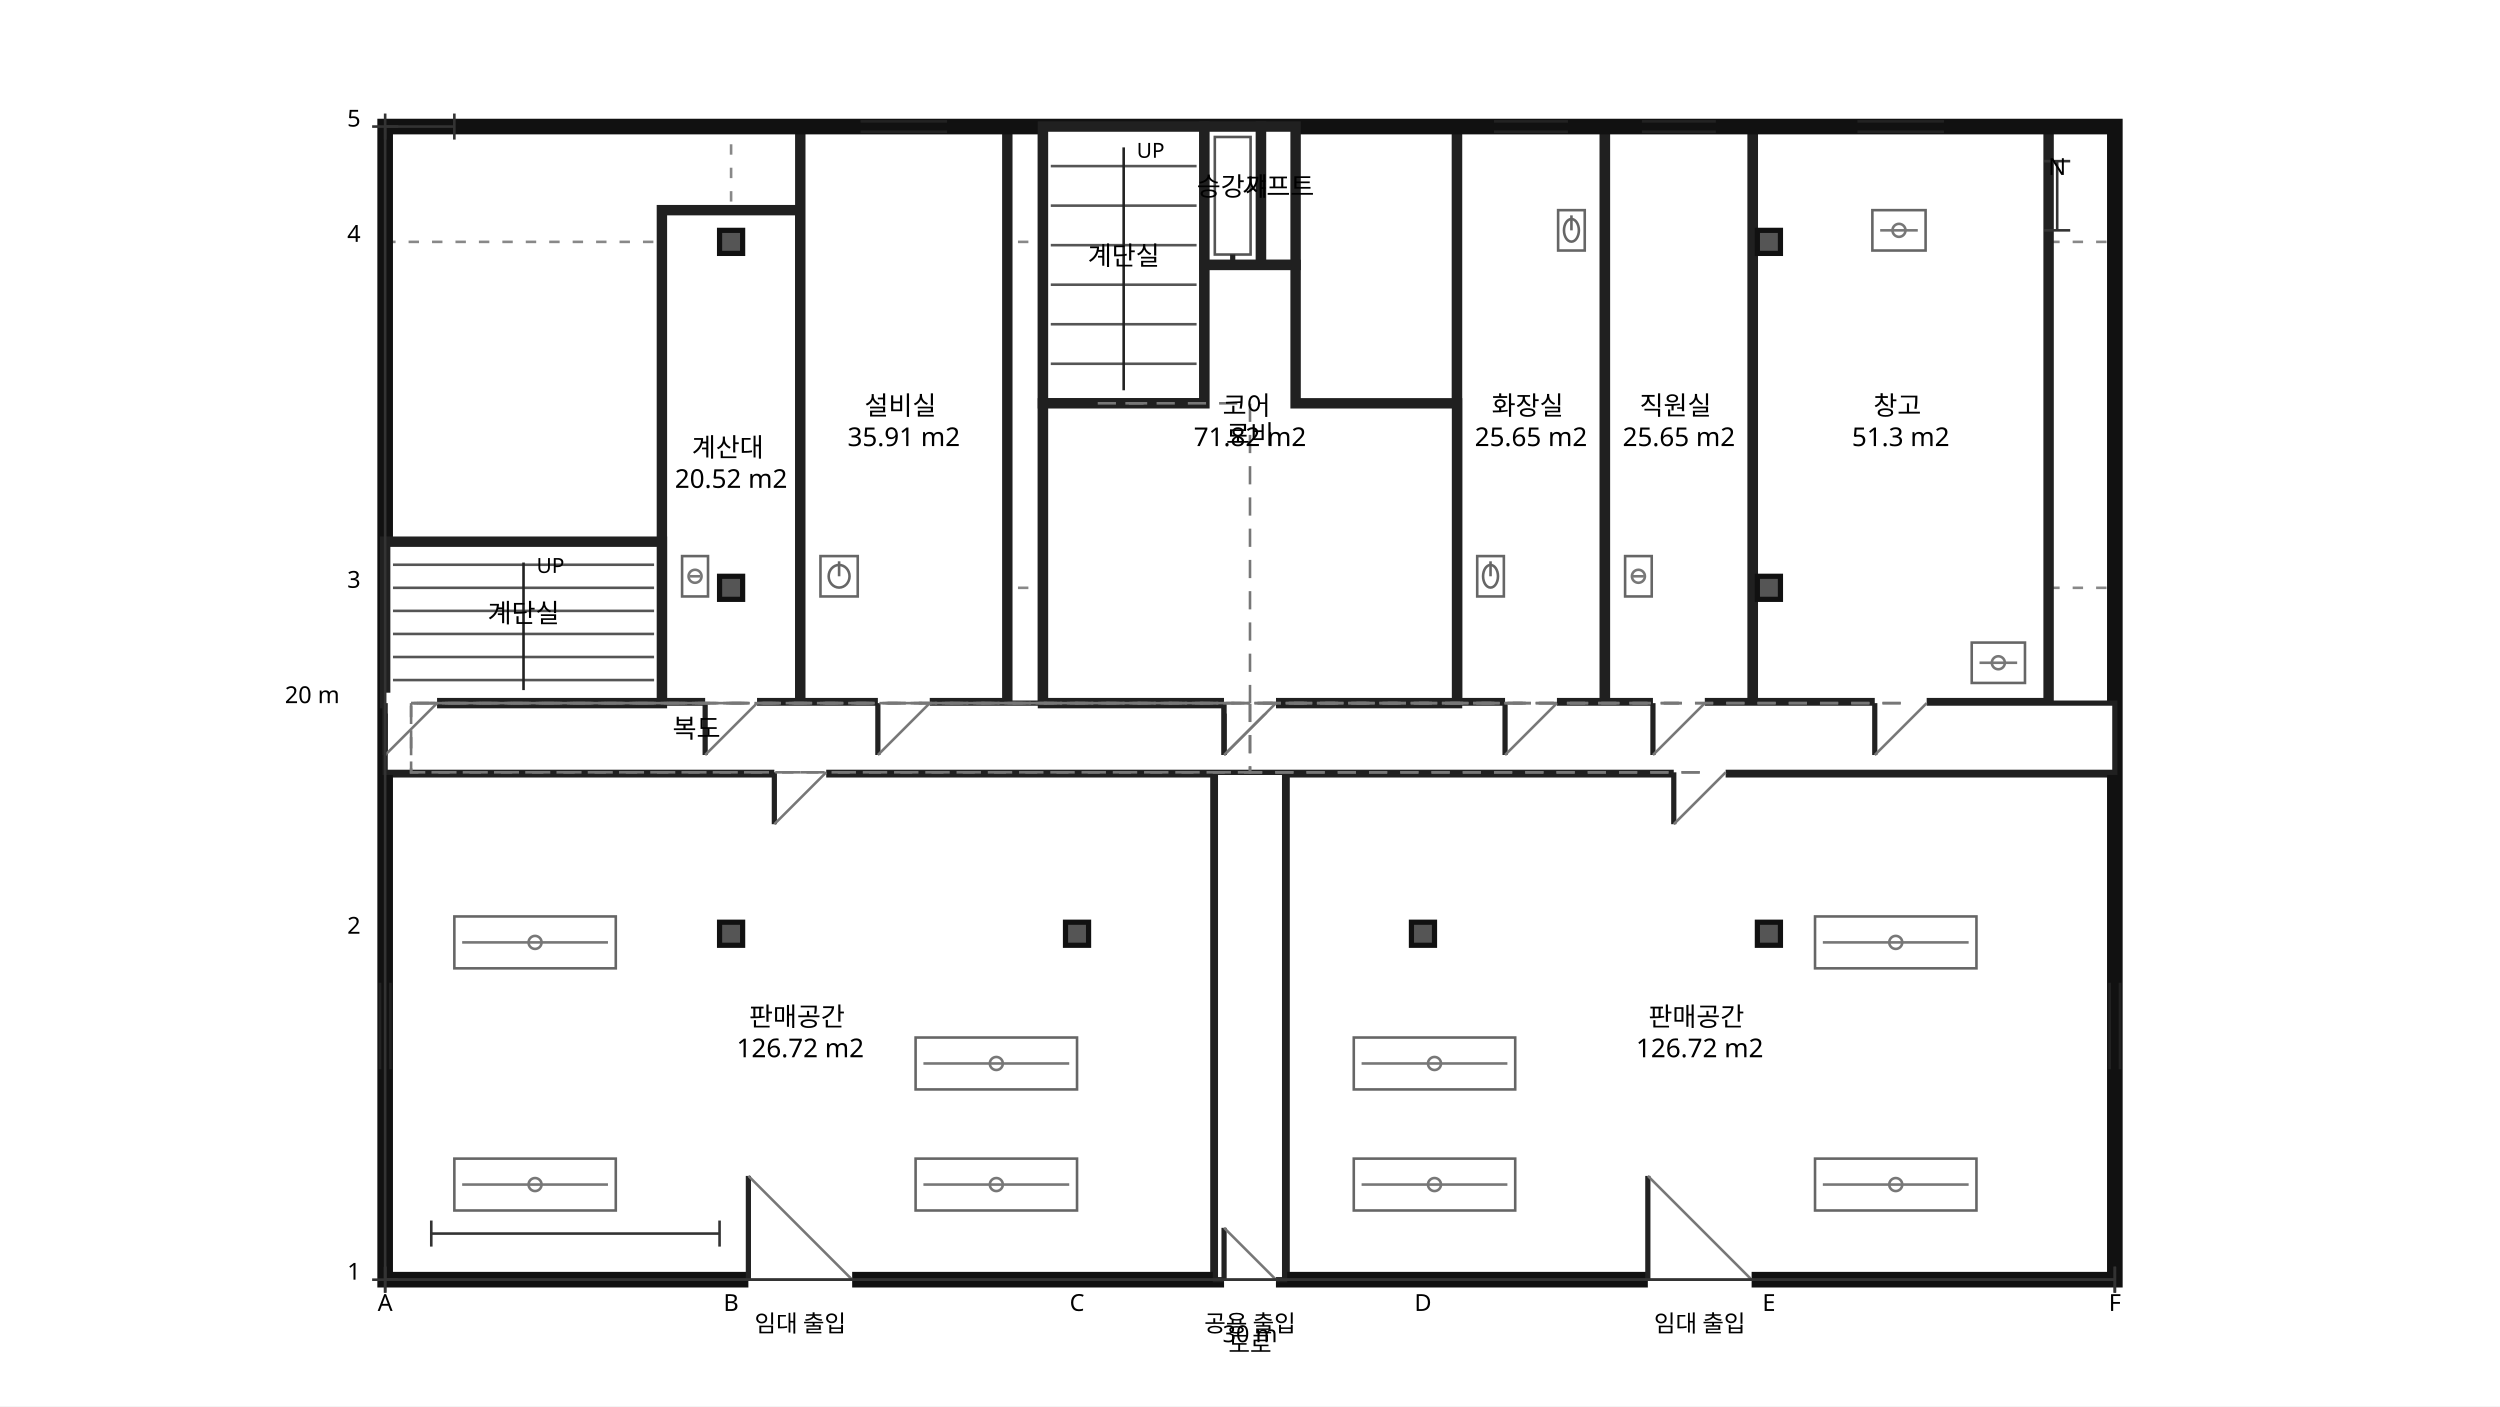
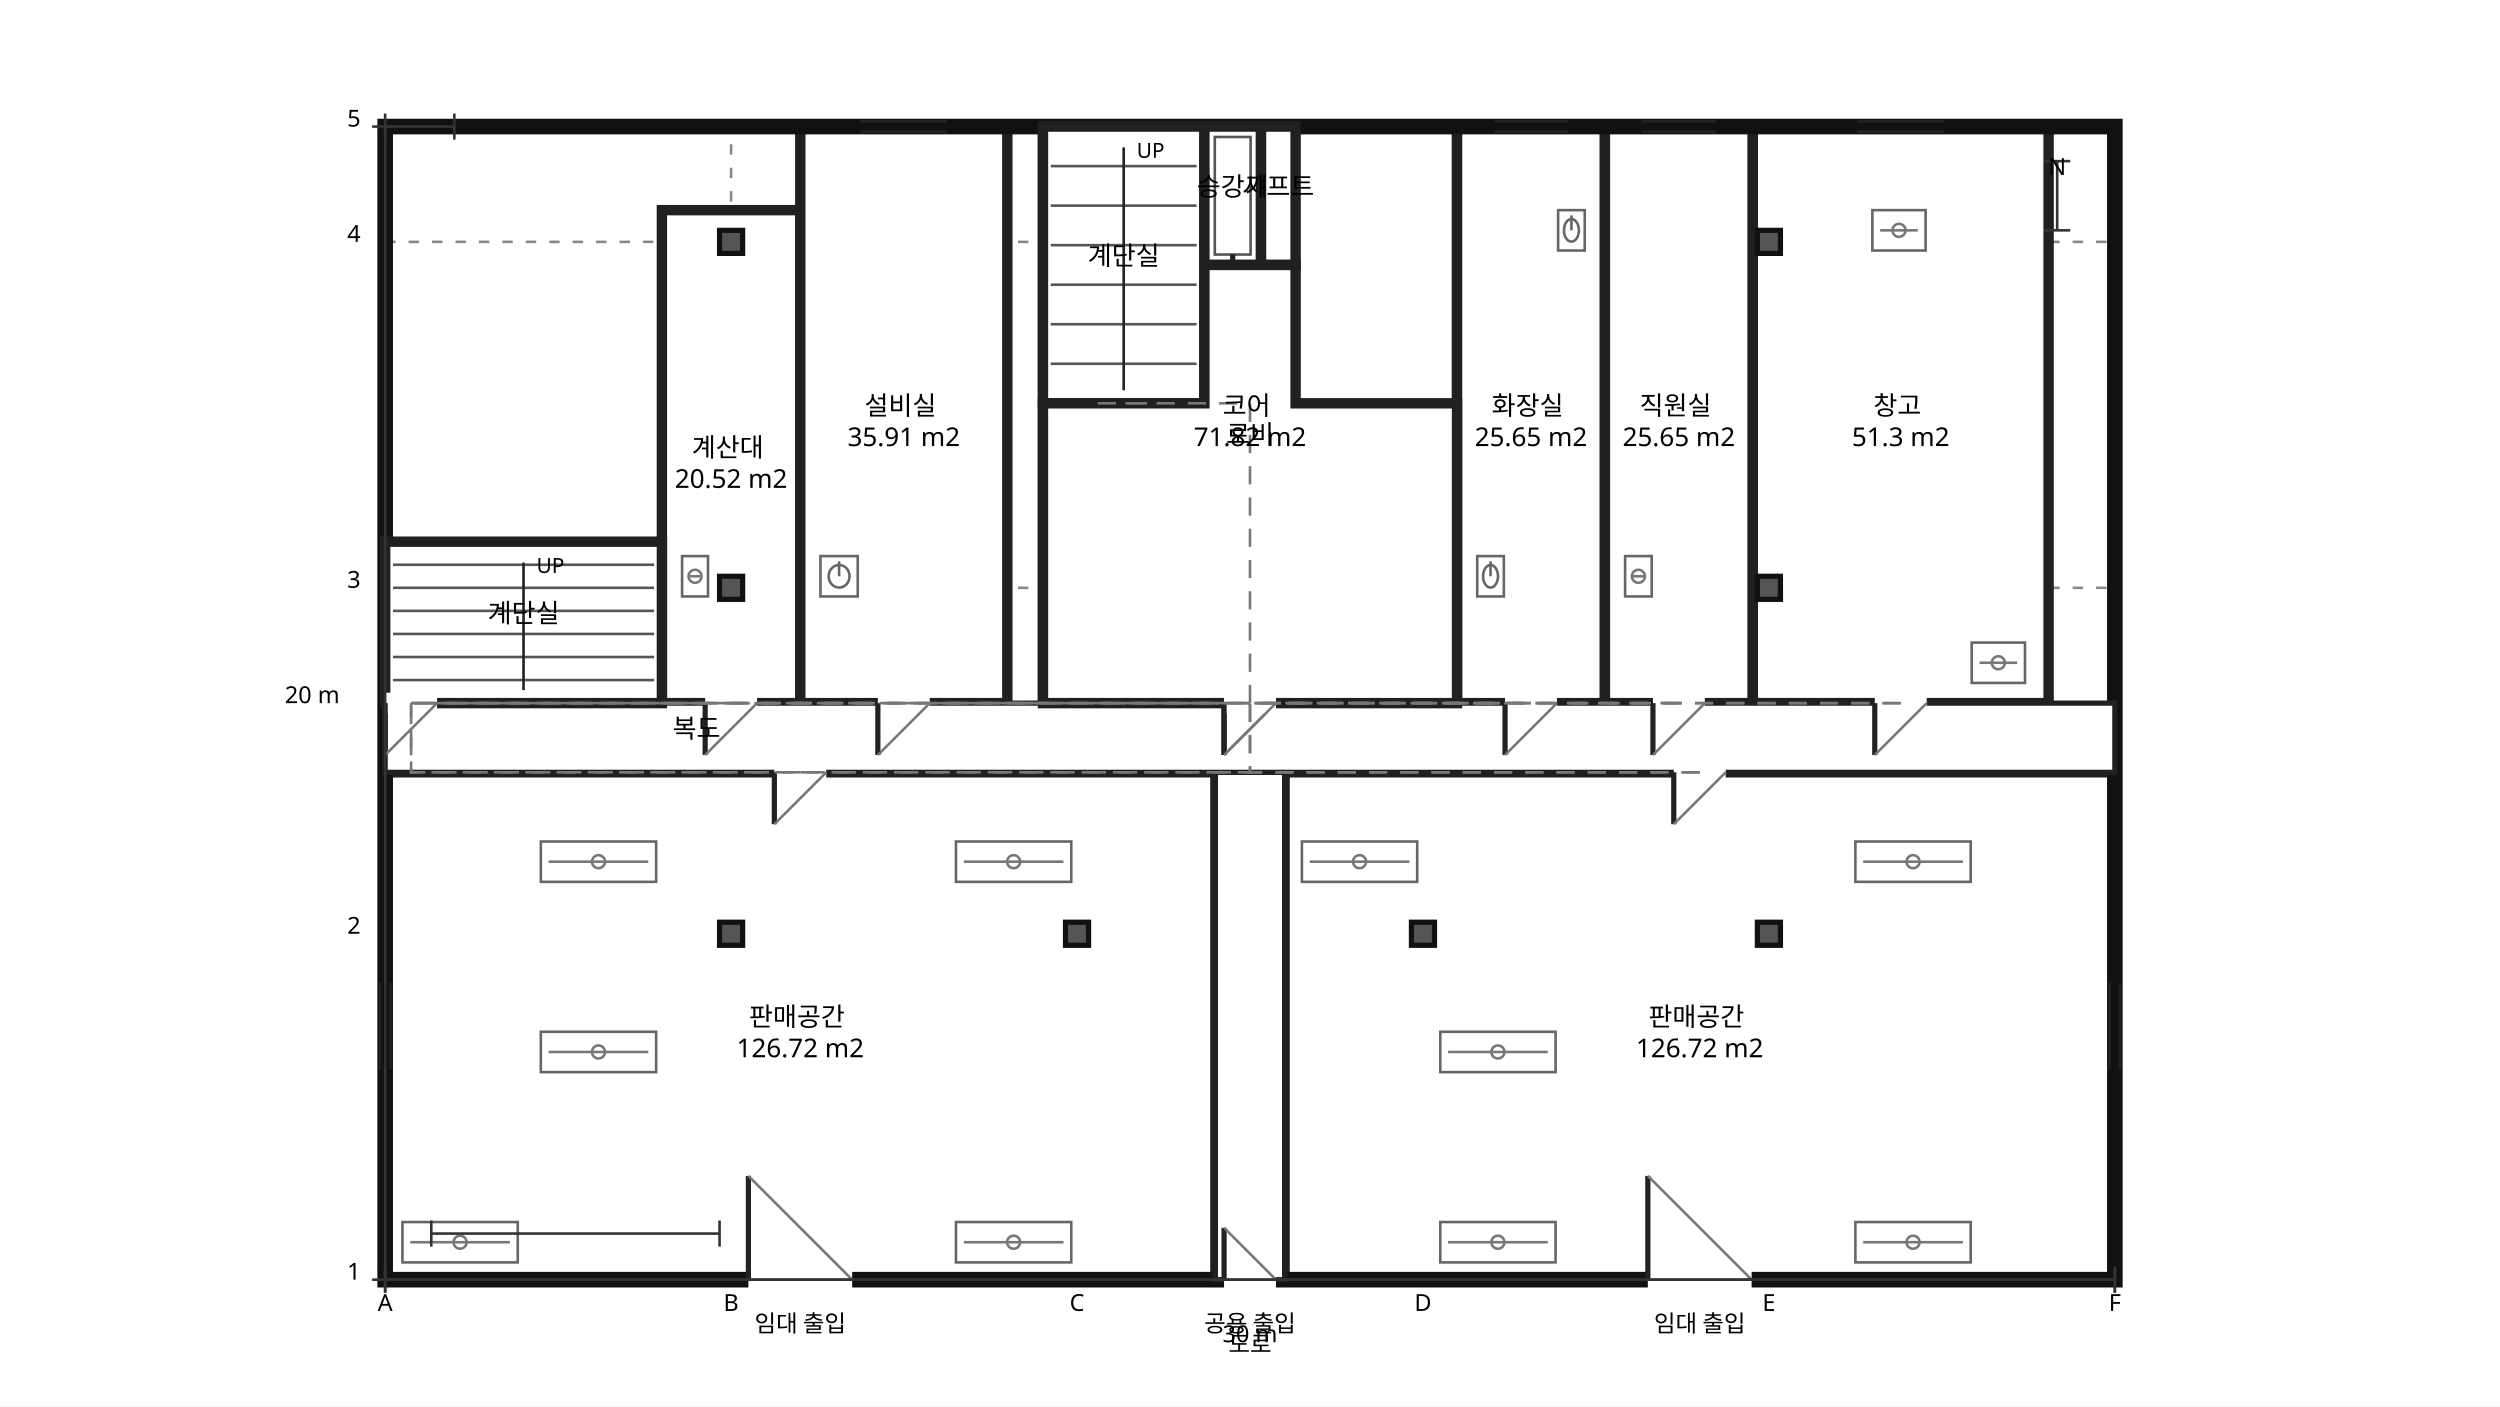
<svg xmlns="http://www.w3.org/2000/svg" width="100%" height="100%" viewBox="0 0 960 540">
  <rect width="100%" height="100%" fill="white" />
  <g data-layer="grid">
    <g data-id="grid-x-0" data-kind="grid" data-layer="grid">
      <polyline points="147.9,491.4 147.9,48.6" fill="none" stroke="#888888" stroke-width="1" stroke-dasharray="4 5" />
      <text x="147.9" y="503.4" font-family="Noto Sans KR, Malgun Gothic, sans-serif" font-size="9" text-anchor="middle">A</text>
    </g>
    <g data-id="grid-x-1" data-kind="grid" data-layer="grid">
      <polyline points="280.74,491.4 280.74,48.6" fill="none" stroke="#888888" stroke-width="1" stroke-dasharray="4 5" />
      <text x="280.74" y="503.4" font-family="Noto Sans KR, Malgun Gothic, sans-serif" font-size="9" text-anchor="middle">B</text>
    </g>
    <g data-id="grid-x-2" data-kind="grid" data-layer="grid">
      <polyline points="413.58,491.4 413.58,48.6" fill="none" stroke="#888888" stroke-width="1" stroke-dasharray="4 5" />
      <text x="413.58" y="503.4" font-family="Noto Sans KR, Malgun Gothic, sans-serif" font-size="9" text-anchor="middle">C</text>
    </g>
    <g data-id="grid-x-3" data-kind="grid" data-layer="grid">
      <polyline points="546.42,491.4 546.42,48.6" fill="none" stroke="#888888" stroke-width="1" stroke-dasharray="4 5" />
      <text x="546.42" y="503.4" font-family="Noto Sans KR, Malgun Gothic, sans-serif" font-size="9" text-anchor="middle">D</text>
    </g>
    <g data-id="grid-x-4" data-kind="grid" data-layer="grid">
      <polyline points="679.26,491.4 679.26,48.6" fill="none" stroke="#888888" stroke-width="1" stroke-dasharray="4 5" />
      <text x="679.26" y="503.4" font-family="Noto Sans KR, Malgun Gothic, sans-serif" font-size="9" text-anchor="middle">E</text>
    </g>
    <g data-id="grid-x-5" data-kind="grid" data-layer="grid">
      <polyline points="812.1,491.4 812.1,48.6" fill="none" stroke="#888888" stroke-width="1" stroke-dasharray="4 5" />
      <text x="812.1" y="503.4" font-family="Noto Sans KR, Malgun Gothic, sans-serif" font-size="9" text-anchor="middle">F</text>
    </g>
    <g data-id="grid-y-0" data-kind="grid" data-layer="grid">
      <polyline points="147.9,491.4 812.1,491.4" fill="none" stroke="#888888" stroke-width="1" stroke-dasharray="4 5" />
      <text x="135.9" y="491.4" font-family="Noto Sans KR, Malgun Gothic, sans-serif" font-size="9" text-anchor="middle">1</text>
    </g>
    <g data-id="grid-y-1" data-kind="grid" data-layer="grid">
      <polyline points="147.9,358.56 812.1,358.56" fill="none" stroke="#888888" stroke-width="1" stroke-dasharray="4 5" />
      <text x="135.9" y="358.56" font-family="Noto Sans KR, Malgun Gothic, sans-serif" font-size="9" text-anchor="middle">2</text>
    </g>
    <g data-id="grid-y-2" data-kind="grid" data-layer="grid">
      <polyline points="147.9,225.72 812.1,225.72" fill="none" stroke="#888888" stroke-width="1" stroke-dasharray="4 5" />
      <text x="135.9" y="225.72" font-family="Noto Sans KR, Malgun Gothic, sans-serif" font-size="9" text-anchor="middle">3</text>
    </g>
    <g data-id="grid-y-3" data-kind="grid" data-layer="grid">
      <polyline points="147.9,92.88 812.1,92.88" fill="none" stroke="#888888" stroke-width="1" stroke-dasharray="4 5" />
      <text x="135.9" y="92.88" font-family="Noto Sans KR, Malgun Gothic, sans-serif" font-size="9" text-anchor="middle">4</text>
    </g>
    <g data-id="grid-y-4" data-kind="grid" data-layer="grid">
      <polyline points="147.9,48.6 812.1,48.6" fill="none" stroke="#888888" stroke-width="1" stroke-dasharray="4 5" />
      <text x="135.9" y="48.6" font-family="Noto Sans KR, Malgun Gothic, sans-serif" font-size="9" text-anchor="middle">5</text>
    </g>
  </g>
  <g data-layer="rooms">
    <polygon data-id="sales_a" data-kind="room" data-layer="rooms" points="147.9,491.4 466.72,491.4 466.72,296.57 147.9,296.57" fill="white" stroke="#202020" stroke-width="4" />
    <polygon data-id="sales_b" data-kind="room" data-layer="rooms" points="493.28,491.4 812.1,491.4 812.1,296.57 493.28,296.57" fill="white" stroke="#202020" stroke-width="4" />
    <polygon data-id="core" data-kind="room" data-layer="rooms" points="400.5,270.0 559.5,270.0 559.5,48.6 400.5,48.6" fill="white" stroke="#202020" stroke-width="4" />
    <polygon data-id="checkout" data-kind="room" data-layer="rooms" points="254.17,270.0 307.31,270.0 307.31,80.7 254.17,80.7" fill="white" stroke="#202020" stroke-width="4" />
    <polygon data-id="restroom" data-kind="room" data-layer="rooms" points="559.5,270.0 616.29,270.0 616.29,48.6 559.5,48.6" fill="white" stroke="#202020" stroke-width="4" />
    <polygon data-id="staff" data-kind="room" data-layer="rooms" points="616.29,270.0 673.08,270.0 673.08,48.6 616.29,48.6" fill="white" stroke="#202020" stroke-width="4" />
    <polygon data-id="stock" data-kind="room" data-layer="rooms" points="673.08,270.0 786.66,270.0 786.66,48.6 673.08,48.6" fill="white" stroke="#202020" stroke-width="4" />
    <polygon data-id="utility" data-kind="room" data-layer="rooms" points="307.31,270.0 386.81,270.0 386.81,48.6 307.31,48.6" fill="white" stroke="#202020" stroke-width="4" />
  </g>
  <polygon data-id="floor-boundary" data-kind="boundary" data-layer="rooms" points="147.9,491.4 812.1,491.4 812.1,48.6 147.9,48.6" fill="none" stroke="#111111" stroke-width="6" />
  <g data-layer="circulation">
    <polygon data-id="corridor-spine" data-kind="circulation" data-layer="circulation" points="466.72,491.4 493.28,491.4 493.28,296.57 466.72,296.57" fill="white" stroke="#202020" stroke-width="2" />
    <polygon data-id="corridor-branch" data-kind="circulation" data-layer="circulation" points="147.9,296.57 812.1,296.57 812.1,270.0 147.9,270.0" fill="white" stroke="#202020" stroke-width="2" />
  </g>
  <g data-layer="core">
    <polygon data-id="core-stair-1" data-kind="stair" data-layer="core" points="400.5,154.87 462.49,154.87 462.49,48.6 400.5,48.6" fill="white" stroke="#202020" stroke-width="4" />
    <g data-symbol="stair-treads">
      <line x1="403.5" y1="63.781" x2="459.49" y2="63.781" stroke="#555555" stroke-width="1" />
      <line x1="403.5" y1="78.963" x2="459.49" y2="78.963" stroke="#555555" stroke-width="1" />
      <line x1="403.5" y1="94.144" x2="459.49" y2="94.144" stroke="#555555" stroke-width="1" />
      <line x1="403.5" y1="109.326" x2="459.49" y2="109.326" stroke="#555555" stroke-width="1" />
      <line x1="403.5" y1="124.507" x2="459.49" y2="124.507" stroke="#555555" stroke-width="1" />
      <line x1="403.5" y1="139.689" x2="459.49" y2="139.689" stroke="#555555" stroke-width="1" />
      <line x1="431.495" y1="149.87" x2="431.495" y2="56.6" stroke="#222222" stroke-width="1" />
      <text x="436.495" y="60.6" font-family="Noto Sans KR, Malgun Gothic, sans-serif" font-size="8">UP</text>
    </g>
    <polygon data-id="remote-stair-2" data-kind="stair" data-layer="core" points="147.9,270.0 254.17,270.0 254.17,208.01 147.9,208.01" fill="white" stroke="#202020" stroke-width="4" />
    <g data-symbol="stair-treads">
      <line x1="150.9" y1="216.866" x2="251.17" y2="216.866" stroke="#555555" stroke-width="1" />
      <line x1="150.9" y1="225.721" x2="251.17" y2="225.721" stroke="#555555" stroke-width="1" />
      <line x1="150.9" y1="234.577" x2="251.17" y2="234.577" stroke="#555555" stroke-width="1" />
      <line x1="150.9" y1="243.433" x2="251.17" y2="243.433" stroke="#555555" stroke-width="1" />
      <line x1="150.9" y1="252.289" x2="251.17" y2="252.289" stroke="#555555" stroke-width="1" />
      <line x1="150.9" y1="261.144" x2="251.17" y2="261.144" stroke="#555555" stroke-width="1" />
      <line x1="201.035" y1="265.0" x2="201.035" y2="216.01" stroke="#222222" stroke-width="1" />
      <text x="206.035" y="220.01" font-family="Noto Sans KR, Malgun Gothic, sans-serif" font-size="8">UP</text>
    </g>
    <polygon data-id="core-elevator" data-kind="elevator" data-layer="core" points="462.49,101.74 484.23,101.74 484.23,48.6 462.49,48.6" fill="white" stroke="#202020" stroke-width="4" />
    <g data-symbol="elevator-car">
      <rect x="466.49" y="52.6" width="13.74" height="45.14" fill="none" stroke="#555555" stroke-width="1" />
      <line x1="473.36" y1="97.74" x2="473.36" y2="101.74" stroke="#222222" stroke-width="2" />
    </g>
    <polygon data-id="core-shaft" data-kind="shaft" data-layer="core" points="484.23,101.74 497.51,101.74 497.51,48.6 484.23,48.6" fill="white" stroke="#202020" stroke-width="4" />
    <polygon data-id="core-lobby" data-kind="lobby" data-layer="core" points="400.5,270.0 559.5,270.0 559.5,154.87 497.51,154.87 497.51,101.74 462.49,101.74 462.49,154.87 400.5,154.87" fill="white" stroke="#202020" stroke-width="4" />
  </g>
  <g data-layer="structure">
    <polygon data-id="column-1" data-kind="column" data-layer="structure" points="276.31,362.99 285.17,362.99 285.17,354.13 276.31,354.13" fill="#555555" stroke="#111111" stroke-width="2" />
    <polygon data-id="column-2" data-kind="column" data-layer="structure" points="276.31,230.15 285.17,230.15 285.17,221.29 276.31,221.29" fill="#555555" stroke="#111111" stroke-width="2" />
    <polygon data-id="column-3" data-kind="column" data-layer="structure" points="276.31,97.31 285.17,97.31 285.17,88.45 276.31,88.45" fill="#555555" stroke="#111111" stroke-width="2" />
    <polygon data-id="column-4" data-kind="column" data-layer="structure" points="409.15,362.99 418.01,362.99 418.01,354.13 409.15,354.13" fill="#555555" stroke="#111111" stroke-width="2" />
    <polygon data-id="column-5" data-kind="column" data-layer="structure" points="541.99,362.99 550.85,362.99 550.85,354.13 541.99,354.13" fill="#555555" stroke="#111111" stroke-width="2" />
    <polygon data-id="column-6" data-kind="column" data-layer="structure" points="674.83,362.99 683.69,362.99 683.69,354.13 674.83,354.13" fill="#555555" stroke="#111111" stroke-width="2" />
    <polygon data-id="column-7" data-kind="column" data-layer="structure" points="674.83,230.15 683.69,230.15 683.69,221.29 674.83,221.29" fill="#555555" stroke="#111111" stroke-width="2" />
    <polygon data-id="column-8" data-kind="column" data-layer="structure" points="674.83,97.31 683.69,97.31 683.69,88.45 674.83,88.45" fill="#555555" stroke="#111111" stroke-width="2" />
  </g>
  <g data-layer="envelope">
    <g data-id="sales_a-commercial-entrance" data-kind="entrance" data-layer="envelope" data-symbol="entrance-door">
      <polyline points="287.38,491.4 327.23,491.4" fill="none" stroke="white" stroke-width="8" />
      <line x1="287.38" y1="491.4" x2="287.38" y2="451.55" stroke="#222222" stroke-width="2" />
      <path d="M 327.23 491.4 Q 305.312 469.482 287.38 451.55" fill="none" stroke="#777777" stroke-width="1" />
      <text x="307.305" y="511.4" font-family="Noto Sans KR, Malgun Gothic, sans-serif" font-size="9" text-anchor="middle">임대 출입</text>
    </g>
    <g data-id="sales_b-commercial-entrance" data-kind="entrance" data-layer="envelope" data-symbol="entrance-door">
      <polyline points="632.77,491.4 672.62,491.4" fill="none" stroke="white" stroke-width="8" />
      <line x1="632.77" y1="491.4" x2="632.77" y2="451.55" stroke="#222222" stroke-width="2" />
      <path d="M 672.62 491.4 Q 650.702 469.482 632.77 451.55" fill="none" stroke="#777777" stroke-width="1" />
      <text x="652.695" y="511.4" font-family="Noto Sans KR, Malgun Gothic, sans-serif" font-size="9" text-anchor="middle">임대 출입</text>
    </g>
    <g data-id="core-public-entrance" data-kind="entrance" data-layer="envelope" data-symbol="entrance-door">
      <polyline points="470.04,491.4 489.96,491.4" fill="none" stroke="white" stroke-width="8" />
      <line x1="470.04" y1="491.4" x2="470.04" y2="471.48" stroke="#222222" stroke-width="2" />
      <path d="M 489.96 491.4 Q 479.004 480.444 470.04 471.48" fill="none" stroke="#777777" stroke-width="1" />
      <text x="480.0" y="511.4" font-family="Noto Sans KR, Malgun Gothic, sans-serif" font-size="9" text-anchor="middle">공용 출입</text>
    </g>
    <g data-id="sales_a-window" data-kind="window" data-layer="envelope" data-symbol="window-double-line">
      <polyline points="145.9,410.59 145.9,377.38" fill="none" stroke="#222222" stroke-width="1" />
      <polyline points="149.9,410.59 149.9,377.38" fill="none" stroke="#222222" stroke-width="1" />
    </g>
    <g data-id="sales_b-window" data-kind="window" data-layer="envelope" data-symbol="window-double-line">
      <polyline points="810.1,410.59 810.1,377.38" fill="none" stroke="#222222" stroke-width="1" />
      <polyline points="814.1,410.59 814.1,377.38" fill="none" stroke="#222222" stroke-width="1" />
    </g>
    <g data-id="restroom-window" data-kind="window" data-layer="envelope" data-symbol="window-double-line">
      <polyline points="573.7,46.6 602.1,46.6" fill="none" stroke="#222222" stroke-width="1" />
      <polyline points="573.7,50.6 602.1,50.6" fill="none" stroke="#222222" stroke-width="1" />
    </g>
    <g data-id="staff-window" data-kind="window" data-layer="envelope" data-symbol="window-double-line">
      <polyline points="630.49,46.6 658.89,46.6" fill="none" stroke="#222222" stroke-width="1" />
      <polyline points="630.49,50.6 658.89,50.6" fill="none" stroke="#222222" stroke-width="1" />
    </g>
    <g data-id="stock-window" data-kind="window" data-layer="envelope" data-symbol="window-double-line">
      <polyline points="713.27,46.6 746.48,46.6" fill="none" stroke="#222222" stroke-width="1" />
      <polyline points="713.27,50.6 746.48,50.6" fill="none" stroke="#222222" stroke-width="1" />
    </g>
    <g data-id="utility-window" data-kind="window" data-layer="envelope" data-symbol="window-double-line">
      <polyline points="330.46,46.6 363.67,46.6" fill="none" stroke="#222222" stroke-width="1" />
      <polyline points="330.46,50.6 363.67,50.6" fill="none" stroke="#222222" stroke-width="1" />
    </g>
  </g>
  <g data-layer="door-openings">
    <g data-id="protected-exit-1" data-kind="protected_exit" data-layer="door-openings" data-symbol="door-swing">
      <polyline points="470.04,270.0 489.96,270.0" fill="none" stroke="white" stroke-width="8" />
      <line x1="470.04" y1="270.0" x2="470.04" y2="289.92" stroke="#222222" stroke-width="2" />
      <path d="M 489.96 270.0 Q 479.004 280.956 470.04 289.92" fill="none" stroke="#777777" stroke-width="1" />
    </g>
    <g data-id="protected-exit-2" data-kind="protected_exit" data-layer="door-openings" data-symbol="door-swing">
      <polyline points="147.9,270.0 167.83,270.0" fill="none" stroke="white" stroke-width="8" />
      <line x1="147.9" y1="270.0" x2="147.9" y2="289.93" stroke="#222222" stroke-width="2" />
      <path d="M 167.83 270.0 Q 156.869 280.962 147.9 289.93" fill="none" stroke="#777777" stroke-width="1" />
    </g>
    <g data-id="sales_a-door" data-kind="door-opening" data-layer="door-openings" data-symbol="door-swing" aria-label="sales_a door clear width 0.9 m">
      <polyline points="297.35,296.57 317.27,296.57" fill="none" stroke="white" stroke-width="8" />
      <line x1="297.35" y1="296.57" x2="297.35" y2="316.49" stroke="#222222" stroke-width="2" />
      <path d="M 317.27 296.57 Q 306.314 307.526 297.35 316.49" fill="none" stroke="#777777" stroke-width="1" />
    </g>
    <g data-id="sales_b-door" data-kind="door-opening" data-layer="door-openings" data-symbol="door-swing" aria-label="sales_b door clear width 0.9 m">
      <polyline points="642.73,296.57 662.65,296.57" fill="none" stroke="white" stroke-width="8" />
      <line x1="642.73" y1="296.57" x2="642.73" y2="316.49" stroke="#222222" stroke-width="2" />
      <path d="M 662.65 296.57 Q 651.694 307.526 642.73 316.49" fill="none" stroke="#777777" stroke-width="1" />
    </g>
    <g data-id="core-door" data-kind="door-opening" data-layer="door-openings" data-symbol="door-swing" aria-label="core door clear width 0.9 m">
      <polyline points="470.04,270.0 489.96,270.0" fill="none" stroke="white" stroke-width="8" />
      <line x1="470.04" y1="270.0" x2="470.04" y2="289.92" stroke="#222222" stroke-width="2" />
      <path d="M 489.96 270.0 Q 479.004 280.956 470.04 289.92" fill="none" stroke="#777777" stroke-width="1" />
    </g>
    <g data-id="checkout-door" data-kind="door-opening" data-layer="door-openings" data-symbol="door-swing" aria-label="checkout door clear width 0.9 m">
      <polyline points="270.78,270.0 290.7,270.0" fill="none" stroke="white" stroke-width="8" />
      <line x1="270.78" y1="270.0" x2="270.78" y2="289.92" stroke="#222222" stroke-width="2" />
      <path d="M 290.7 270.0 Q 279.744 280.956 270.78 289.92" fill="none" stroke="#777777" stroke-width="1" />
    </g>
    <g data-id="restroom-door" data-kind="door-opening" data-layer="door-openings" data-symbol="door-swing" aria-label="restroom door clear width 0.9 m">
      <polyline points="577.94,270.0 597.86,270.0" fill="none" stroke="white" stroke-width="8" />
      <line x1="577.94" y1="270.0" x2="577.94" y2="289.92" stroke="#222222" stroke-width="2" />
      <path d="M 597.86 270.0 Q 586.904 280.956 577.94 289.92" fill="none" stroke="#777777" stroke-width="1" />
    </g>
    <g data-id="staff-door" data-kind="door-opening" data-layer="door-openings" data-symbol="door-swing" aria-label="staff door clear width 0.9 m">
      <polyline points="634.73,270.0 654.65,270.0" fill="none" stroke="white" stroke-width="8" />
      <line x1="634.73" y1="270.0" x2="634.73" y2="289.92" stroke="#222222" stroke-width="2" />
      <path d="M 654.65 270.0 Q 643.694 280.956 634.73 289.92" fill="none" stroke="#777777" stroke-width="1" />
    </g>
    <g data-id="stock-door" data-kind="door-opening" data-layer="door-openings" data-symbol="door-swing" aria-label="stock door clear width 0.9 m">
      <polyline points="719.91,270.0 739.84,270.0" fill="none" stroke="white" stroke-width="8" />
      <line x1="719.91" y1="270.0" x2="719.91" y2="289.93" stroke="#222222" stroke-width="2" />
      <path d="M 739.84 270.0 Q 728.879 280.962 719.91 289.93" fill="none" stroke="#777777" stroke-width="1" />
    </g>
    <g data-id="utility-door" data-kind="door-opening" data-layer="door-openings" data-symbol="door-swing" aria-label="utility door clear width 0.9 m">
      <polyline points="337.1,270.0 357.02,270.0" fill="none" stroke="white" stroke-width="8" />
      <line x1="337.1" y1="270.0" x2="337.1" y2="289.92" stroke="#222222" stroke-width="2" />
      <path d="M 357.02 270.0 Q 346.064 280.956 337.1 289.92" fill="none" stroke="#777777" stroke-width="1" />
    </g>
  </g>
  <g data-layer="furniture">
-     <polygon data-id="sales_a-sales_shelf-1" data-kind="sales_shelf" data-layer="furniture" points="174.47,464.83 236.46,464.83 236.46,444.91 174.47,444.91" fill="white" stroke="#666666" stroke-width="1" />
-     <g data-symbol="furniture">
-       <line x1="177.47" y1="454.87" x2="233.46" y2="454.87" stroke="#777777" stroke-width="1" />
-       <circle cx="205.465" cy="454.87" r="2.5" fill="none" stroke="#777777" stroke-width="1" />
-     </g>
-     <polygon data-id="sales_a-sales_shelf-2" data-kind="sales_shelf" data-layer="furniture" points="351.59,418.34 413.58,418.34 413.58,398.41 351.59,398.41" fill="white" stroke="#666666" stroke-width="1" />
-     <g data-symbol="furniture">
-       <line x1="354.59" y1="408.375" x2="410.58" y2="408.375" stroke="#777777" stroke-width="1" />
-       <circle cx="382.585" cy="408.375" r="2.5" fill="none" stroke="#777777" stroke-width="1" />
-     </g>
-     <polygon data-id="sales_a-sales_shelf-3" data-kind="sales_shelf" data-layer="furniture" points="174.47,371.84 236.46,371.84 236.46,351.92 174.47,351.92" fill="white" stroke="#666666" stroke-width="1" />
-     <g data-symbol="furniture">
-       <line x1="177.47" y1="361.88" x2="233.46" y2="361.88" stroke="#777777" stroke-width="1" />
-       <circle cx="205.465" cy="361.88" r="2.5" fill="none" stroke="#777777" stroke-width="1" />
-     </g>
-     <polygon data-id="sales_a-sales_shelf-4" data-kind="sales_shelf" data-layer="furniture" points="351.59,464.83 413.58,464.83 413.58,444.91 351.59,444.91" fill="white" stroke="#666666" stroke-width="1" />
-     <g data-symbol="furniture">
-       <line x1="354.59" y1="454.87" x2="410.58" y2="454.87" stroke="#777777" stroke-width="1" />
-       <circle cx="382.585" cy="454.87" r="2.5" fill="none" stroke="#777777" stroke-width="1" />
-     </g>
-     <polygon data-id="sales_b-sales_shelf-5" data-kind="sales_shelf" data-layer="furniture" points="519.85,464.83 581.84,464.83 581.84,444.91 519.85,444.91" fill="white" stroke="#666666" stroke-width="1" />
-     <g data-symbol="furniture">
-       <line x1="522.85" y1="454.87" x2="578.84" y2="454.87" stroke="#777777" stroke-width="1" />
-       <circle cx="550.845" cy="454.87" r="2.5" fill="none" stroke="#777777" stroke-width="1" />
-     </g>
-     <polygon data-id="sales_b-sales_shelf-6" data-kind="sales_shelf" data-layer="furniture" points="696.97,371.84 758.96,371.84 758.96,351.92 696.97,351.92" fill="white" stroke="#666666" stroke-width="1" />
-     <g data-symbol="furniture">
-       <line x1="699.97" y1="361.88" x2="755.96" y2="361.88" stroke="#777777" stroke-width="1" />
-       <circle cx="727.965" cy="361.88" r="2.5" fill="none" stroke="#777777" stroke-width="1" />
-     </g>
-     <polygon data-id="sales_b-sales_shelf-7" data-kind="sales_shelf" data-layer="furniture" points="696.97,464.83 758.96,464.83 758.96,444.91 696.97,444.91" fill="white" stroke="#666666" stroke-width="1" />
-     <g data-symbol="furniture">
-       <line x1="699.97" y1="454.87" x2="755.96" y2="454.87" stroke="#777777" stroke-width="1" />
-       <circle cx="727.965" cy="454.87" r="2.5" fill="none" stroke="#777777" stroke-width="1" />
-     </g>
-     <polygon data-id="sales_b-sales_shelf-8" data-kind="sales_shelf" data-layer="furniture" points="519.85,418.34 581.84,418.34 581.84,398.41 519.85,398.41" fill="white" stroke="#666666" stroke-width="1" />
-     <g data-symbol="furniture">
-       <line x1="522.85" y1="408.375" x2="578.84" y2="408.375" stroke="#777777" stroke-width="1" />
-       <circle cx="550.845" cy="408.375" r="2.5" fill="none" stroke="#777777" stroke-width="1" />
+     <polygon data-id="sales_a-sales_shelf-1" data-kind="sales_shelf" data-layer="furniture" points="154.54,484.76 198.82,484.76 198.82,469.26 154.54,469.26" fill="white" stroke="#666666" stroke-width="1" />
+     <g data-symbol="furniture">
+       <line x1="157.54" y1="477.01" x2="195.82" y2="477.01" stroke="#777777" stroke-width="1" />
+       <circle cx="176.68" cy="477.01" r="2.5" fill="none" stroke="#777777" stroke-width="1" />
+     </g>
+     <polygon data-id="sales_a-sales_shelf-2" data-kind="sales_shelf" data-layer="furniture" points="367.09,338.63 411.37,338.63 411.37,323.14 367.09,323.14" fill="white" stroke="#666666" stroke-width="1" />
+     <g data-symbol="furniture">
+       <line x1="370.09" y1="330.885" x2="408.37" y2="330.885" stroke="#777777" stroke-width="1" />
+       <circle cx="389.23" cy="330.885" r="2.5" fill="none" stroke="#777777" stroke-width="1" />
+     </g>
+     <polygon data-id="sales_a-sales_shelf-3" data-kind="sales_shelf" data-layer="furniture" points="207.68,338.63 251.96,338.63 251.96,323.14 207.68,323.14" fill="white" stroke="#666666" stroke-width="1" />
+     <g data-symbol="furniture">
+       <line x1="210.68" y1="330.885" x2="248.96" y2="330.885" stroke="#777777" stroke-width="1" />
+       <circle cx="229.82" cy="330.885" r="2.5" fill="none" stroke="#777777" stroke-width="1" />
+     </g>
+     <polygon data-id="sales_a-sales_shelf-4" data-kind="sales_shelf" data-layer="furniture" points="367.09,484.76 411.37,484.76 411.37,469.26 367.09,469.26" fill="white" stroke="#666666" stroke-width="1" />
+     <g data-symbol="furniture">
+       <line x1="370.09" y1="477.01" x2="408.37" y2="477.01" stroke="#777777" stroke-width="1" />
+       <circle cx="389.23" cy="477.01" r="2.5" fill="none" stroke="#777777" stroke-width="1" />
+     </g>
+     <polygon data-id="sales_a-sales_shelf-5" data-kind="sales_shelf" data-layer="furniture" points="207.68,411.7 251.96,411.7 251.96,396.2 207.68,396.2" fill="white" stroke="#666666" stroke-width="1" />
+     <g data-symbol="furniture">
+       <line x1="210.68" y1="403.95" x2="248.96" y2="403.95" stroke="#777777" stroke-width="1" />
+       <circle cx="229.82" cy="403.95" r="2.5" fill="none" stroke="#777777" stroke-width="1" />
+     </g>
+     <polygon data-id="sales_b-sales_shelf-6" data-kind="sales_shelf" data-layer="furniture" points="553.06,484.76 597.34,484.76 597.34,469.26 553.06,469.26" fill="white" stroke="#666666" stroke-width="1" />
+     <g data-symbol="furniture">
+       <line x1="556.06" y1="477.01" x2="594.34" y2="477.01" stroke="#777777" stroke-width="1" />
+       <circle cx="575.2" cy="477.01" r="2.5" fill="none" stroke="#777777" stroke-width="1" />
+     </g>
+     <polygon data-id="sales_b-sales_shelf-7" data-kind="sales_shelf" data-layer="furniture" points="712.47,338.63 756.75,338.63 756.75,323.14 712.47,323.14" fill="white" stroke="#666666" stroke-width="1" />
+     <g data-symbol="furniture">
+       <line x1="715.47" y1="330.885" x2="753.75" y2="330.885" stroke="#777777" stroke-width="1" />
+       <circle cx="734.61" cy="330.885" r="2.5" fill="none" stroke="#777777" stroke-width="1" />
+     </g>
+     <polygon data-id="sales_b-sales_shelf-8" data-kind="sales_shelf" data-layer="furniture" points="499.93,338.63 544.21,338.63 544.21,323.14 499.93,323.14" fill="white" stroke="#666666" stroke-width="1" />
+     <g data-symbol="furniture">
+       <line x1="502.93" y1="330.885" x2="541.21" y2="330.885" stroke="#777777" stroke-width="1" />
+       <circle cx="522.07" cy="330.885" r="2.5" fill="none" stroke="#777777" stroke-width="1" />
+     </g>
+     <polygon data-id="sales_b-sales_shelf-9" data-kind="sales_shelf" data-layer="furniture" points="712.47,484.76 756.75,484.76 756.75,469.26 712.47,469.26" fill="white" stroke="#666666" stroke-width="1" />
+     <g data-symbol="furniture">
+       <line x1="715.47" y1="477.01" x2="753.75" y2="477.01" stroke="#777777" stroke-width="1" />
+       <circle cx="734.61" cy="477.01" r="2.5" fill="none" stroke="#777777" stroke-width="1" />
+     </g>
+     <polygon data-id="sales_b-sales_shelf-10" data-kind="sales_shelf" data-layer="furniture" points="553.06,411.7 597.34,411.7 597.34,396.2 553.06,396.2" fill="white" stroke="#666666" stroke-width="1" />
+     <g data-symbol="furniture">
+       <line x1="556.06" y1="403.95" x2="594.34" y2="403.95" stroke="#777777" stroke-width="1" />
+       <circle cx="575.2" cy="403.95" r="2.5" fill="none" stroke="#777777" stroke-width="1" />
    </g>
    <polygon data-id="checkout-checkout_counter-1" data-kind="checkout_counter" data-layer="furniture" points="261.92,229.04 271.88,229.04 271.88,213.54 261.92,213.54" fill="white" stroke="#666666" stroke-width="1" />
    <g data-symbol="furniture">
      <line x1="264.92" y1="221.29" x2="268.88" y2="221.29" stroke="#777777" stroke-width="1" />
      <circle cx="266.9" cy="221.29" r="2.5" fill="none" stroke="#777777" stroke-width="1" />
    </g>
    <polygon data-id="staff-staff_table-1" data-kind="staff_table" data-layer="furniture" points="624.04,229.04 634.26,229.04 634.26,213.54 624.04,213.54" fill="white" stroke="#666666" stroke-width="1" />
    <g data-symbol="furniture">
      <line x1="627.04" y1="221.29" x2="631.26" y2="221.29" stroke="#777777" stroke-width="1" />
      <circle cx="629.15" cy="221.29" r="2.5" fill="none" stroke="#777777" stroke-width="1" />
    </g>
    <polygon data-id="stock-stock_rack-1" data-kind="stock_rack" data-layer="furniture" points="757.14,262.25 777.59,262.25 777.59,246.75 757.14,246.75" fill="white" stroke="#666666" stroke-width="1" />
    <g data-symbol="furniture">
      <line x1="760.14" y1="254.5" x2="774.59" y2="254.5" stroke="#777777" stroke-width="1" />
      <circle cx="767.365" cy="254.5" r="2.5" fill="none" stroke="#777777" stroke-width="1" />
    </g>
    <polygon data-id="stock-stock_rack-2" data-kind="stock_rack" data-layer="furniture" points="718.99,96.2 739.43,96.2 739.43,80.7 718.99,80.7" fill="white" stroke="#666666" stroke-width="1" />
    <g data-symbol="furniture">
      <line x1="721.99" y1="88.45" x2="736.43" y2="88.45" stroke="#777777" stroke-width="1" />
      <circle cx="729.21" cy="88.45" r="2.5" fill="none" stroke="#777777" stroke-width="1" />
    </g>
  </g>
  <g data-layer="fixtures">
    <polygon data-id="restroom-wc-1" data-kind="wc" data-layer="fixtures" points="567.25,229.04 577.48,229.04 577.48,213.54 567.25,213.54" fill="white" stroke="#666666" stroke-width="1" />
    <g data-symbol="fixture">
      <ellipse cx="572.365" cy="221.29" rx="2.864" ry="4.34" fill="none" stroke="#666666" stroke-width="1" />
      <line x1="572.365" y1="215.54" x2="572.365" y2="221.29" stroke="#666666" stroke-width="1" />
    </g>
    <polygon data-id="restroom-lavatory-1" data-kind="lavatory" data-layer="fixtures" points="598.32,96.2 608.54,96.2 608.54,80.7 598.32,80.7" fill="white" stroke="#666666" stroke-width="1" />
    <g data-symbol="fixture">
      <ellipse cx="603.43" cy="88.45" rx="2.862" ry="4.34" fill="none" stroke="#666666" stroke-width="1" />
      <line x1="603.43" y1="82.7" x2="603.43" y2="88.45" stroke="#666666" stroke-width="1" />
    </g>
    <polygon data-id="utility-utility_equipment-1" data-kind="utility_equipment" data-layer="fixtures" points="315.06,229.04 329.37,229.04 329.37,213.54 315.06,213.54" fill="white" stroke="#666666" stroke-width="1" />
    <g data-symbol="fixture">
      <ellipse cx="322.215" cy="221.29" rx="4.007" ry="4.34" fill="none" stroke="#666666" stroke-width="1" />
      <line x1="322.215" y1="215.54" x2="322.215" y2="221.29" stroke="#666666" stroke-width="1" />
    </g>
  </g>
  <g data-layer="egress">
    <g data-id="core-stair-door-1" data-kind="stair_door" data-layer="egress">
      <polyline points="421.53,154.87 441.45,154.87" fill="none" stroke="#777777" stroke-width="1" stroke-dasharray="7 5" />
    </g>
    <g data-id="core-lobby-route-1" data-kind="lobby_route" data-layer="egress">
      <polyline points="480.0,270.0 480.0,154.87 431.49,154.87" fill="none" stroke="#777777" stroke-width="1" stroke-dasharray="7 5" />
    </g>
    <g data-id="sales_a-route-1" data-kind="egress_route" data-layer="egress">
      <polyline points="307.31,296.57 480.0,296.57 480.0,270.0" fill="none" stroke="#777777" stroke-width="1" stroke-dasharray="7 5" />
    </g>
    <g data-id="sales_a-route-2" data-kind="egress_route" data-layer="egress">
      <polyline points="307.31,296.57 157.86,296.57 157.86,270.0" fill="none" stroke="#777777" stroke-width="1" stroke-dasharray="7 5" />
    </g>
    <g data-id="sales_b-route-1" data-kind="egress_route" data-layer="egress">
      <polyline points="652.69,296.57 480.0,296.57 480.0,270.0" fill="none" stroke="#777777" stroke-width="1" stroke-dasharray="7 5" />
    </g>
    <g data-id="sales_b-route-2" data-kind="egress_route" data-layer="egress">
      <polyline points="652.69,296.57 157.86,296.57 157.86,270.0" fill="none" stroke="#777777" stroke-width="1" stroke-dasharray="7 5" />
    </g>
    <g data-id="checkout-route-1" data-kind="egress_route" data-layer="egress">
      <polyline points="280.74,270.0 480.0,270.0" fill="none" stroke="#777777" stroke-width="1" stroke-dasharray="7 5" />
    </g>
    <g data-id="checkout-route-2" data-kind="egress_route" data-layer="egress">
      <polyline points="280.74,270.0 157.86,270.0" fill="none" stroke="#777777" stroke-width="1" stroke-dasharray="7 5" />
    </g>
    <g data-id="restroom-route-1" data-kind="egress_route" data-layer="egress">
      <polyline points="587.9,270.0 480.0,270.0" fill="none" stroke="#777777" stroke-width="1" stroke-dasharray="7 5" />
    </g>
    <g data-id="restroom-route-2" data-kind="egress_route" data-layer="egress">
      <polyline points="587.9,270.0 157.86,270.0" fill="none" stroke="#777777" stroke-width="1" stroke-dasharray="7 5" />
    </g>
    <g data-id="staff-route-1" data-kind="egress_route" data-layer="egress">
      <polyline points="644.69,270.0 480.0,270.0" fill="none" stroke="#777777" stroke-width="1" stroke-dasharray="7 5" />
    </g>
    <g data-id="staff-route-2" data-kind="egress_route" data-layer="egress">
      <polyline points="644.69,270.0 157.86,270.0" fill="none" stroke="#777777" stroke-width="1" stroke-dasharray="7 5" />
    </g>
    <g data-id="stock-route-1" data-kind="egress_route" data-layer="egress">
      <polyline points="729.87,270.0 480.0,270.0" fill="none" stroke="#777777" stroke-width="1" stroke-dasharray="7 5" />
    </g>
    <g data-id="stock-route-2" data-kind="egress_route" data-layer="egress">
      <polyline points="729.87,270.0 157.86,270.0" fill="none" stroke="#777777" stroke-width="1" stroke-dasharray="7 5" />
    </g>
    <g data-id="utility-route-1" data-kind="egress_route" data-layer="egress">
      <polyline points="347.06,270.0 480.0,270.0" fill="none" stroke="#777777" stroke-width="1" stroke-dasharray="7 5" />
    </g>
    <g data-id="utility-route-2" data-kind="egress_route" data-layer="egress">
      <polyline points="347.06,270.0 157.86,270.0" fill="none" stroke="#777777" stroke-width="1" stroke-dasharray="7 5" />
    </g>
  </g>
  <g data-layer="dimensions">
    <g data-id="dimension-overall-width" data-kind="overall_width" data-layer="dimensions" data-symbol="dimension-chain">
      <polyline points="147.9,491.4 812.1,491.4" fill="none" stroke="#333333" stroke-width="1" />
      <line x1="147.9" y1="486.4" x2="147.9" y2="496.4" stroke="#333333" stroke-width="1" />
      <line x1="812.1" y1="486.4" x2="812.1" y2="496.4" stroke="#333333" stroke-width="1" />
      <text x="480.0" y="515.4" font-family="Noto Sans KR, Malgun Gothic, sans-serif" font-size="9" text-anchor="middle">30 m</text>
    </g>
    <g data-id="dimension-overall-depth" data-kind="overall_depth" data-layer="dimensions" data-symbol="dimension-chain">
      <polyline points="147.9,491.4 147.9,48.6" fill="none" stroke="#333333" stroke-width="1" />
      <line x1="142.9" y1="491.4" x2="152.9" y2="491.4" stroke="#333333" stroke-width="1" />
      <line x1="142.9" y1="48.6" x2="152.9" y2="48.6" stroke="#333333" stroke-width="1" />
      <text x="119.9" y="270.0" font-family="Noto Sans KR, Malgun Gothic, sans-serif" font-size="9" text-anchor="middle">20 m</text>
    </g>
    <g data-id="dimension-circulation-width" data-kind="circulation_width" data-layer="dimensions" data-symbol="dimension-chain">
      <polyline points="147.9,48.6 174.47,48.6" fill="none" stroke="#333333" stroke-width="1" />
      <line x1="147.9" y1="43.6" x2="147.9" y2="53.6" stroke="#333333" stroke-width="1" />
      <line x1="174.47" y1="43.6" x2="174.47" y2="53.6" stroke="#333333" stroke-width="1" />
    </g>
    <g data-id="north-arrow" data-kind="north_arrow" data-layer="dimensions" data-symbol="dimension-chain">
      <polyline points="789.96,88.45 789.96,61.88" fill="none" stroke="#333333" stroke-width="1" />
      <line x1="784.96" y1="88.45" x2="794.96" y2="88.45" stroke="#333333" stroke-width="1" />
      <line x1="784.96" y1="61.88" x2="794.96" y2="61.88" stroke="#333333" stroke-width="1" />
      <text x="789.96" y="67.165" font-family="Noto Sans KR, Malgun Gothic, sans-serif" font-size="9" text-anchor="middle">N</text>
    </g>
    <g data-id="scale-line" data-kind="scale_line" data-layer="dimensions" data-symbol="dimension-chain">
      <polyline points="165.61,473.69 276.31,473.69" fill="none" stroke="#333333" stroke-width="1" />
      <line x1="165.61" y1="468.69" x2="165.61" y2="478.69" stroke="#333333" stroke-width="1" />
      <line x1="276.31" y1="468.69" x2="276.31" y2="478.69" stroke="#333333" stroke-width="1" />
    </g>
    <g data-id="street-line" data-kind="street" data-layer="dimensions" data-symbol="dimension-chain">
      <polyline points="147.9,491.4 812.1,491.4" fill="none" stroke="#333333" stroke-width="1" />
      <line x1="147.9" y1="486.4" x2="147.9" y2="496.4" stroke="#333333" stroke-width="1" />
      <line x1="812.1" y1="486.4" x2="812.1" y2="496.4" stroke="#333333" stroke-width="1" />
      <text x="480.0" y="519.4" font-family="Noto Sans KR, Malgun Gothic, sans-serif" font-size="9" text-anchor="middle">도로</text>
    </g>
  </g>
  <g data-layer="text-labels">
    <text data-id="sales_a-label" data-kind="room-label" data-layer="text-labels" x="307.31" y="393.98" font-family="Noto Sans KR, Malgun Gothic, sans-serif" font-size="10" text-anchor="middle">
      <tspan x="307.31" dy="0">판매공간</tspan>
      <tspan x="307.31" dy="12">126.72 m2</tspan>
    </text>
    <text data-id="sales_b-label" data-kind="room-label" data-layer="text-labels" x="652.69" y="393.98" font-family="Noto Sans KR, Malgun Gothic, sans-serif" font-size="10" text-anchor="middle">
      <tspan x="652.69" dy="0">판매공간</tspan>
      <tspan x="652.69" dy="12">126.72 m2</tspan>
    </text>
    <text data-id="core-label" data-kind="room-label" data-layer="text-labels" x="480.0" y="159.3" font-family="Noto Sans KR, Malgun Gothic, sans-serif" font-size="10" text-anchor="middle">
      <tspan x="480.0" dy="0">코어</tspan>
      <tspan x="480.0" dy="12">71.82 m2</tspan>
    </text>
    <text data-id="checkout-label" data-kind="room-label" data-layer="text-labels" x="280.74" y="175.35" font-family="Noto Sans KR, Malgun Gothic, sans-serif" font-size="10" text-anchor="middle">
      <tspan x="280.74" dy="0">계산대</tspan>
      <tspan x="280.74" dy="12">20.52 m2</tspan>
    </text>
    <text data-id="restroom-label" data-kind="room-label" data-layer="text-labels" x="587.9" y="159.3" font-family="Noto Sans KR, Malgun Gothic, sans-serif" font-size="10" text-anchor="middle">
      <tspan x="587.9" dy="0">화장실</tspan>
      <tspan x="587.9" dy="12">25.65 m2</tspan>
    </text>
    <text data-id="staff-label" data-kind="room-label" data-layer="text-labels" x="644.69" y="159.3" font-family="Noto Sans KR, Malgun Gothic, sans-serif" font-size="10" text-anchor="middle">
      <tspan x="644.69" dy="0">직원실</tspan>
      <tspan x="644.69" dy="12">25.65 m2</tspan>
    </text>
    <text data-id="stock-label" data-kind="room-label" data-layer="text-labels" x="729.87" y="159.3" font-family="Noto Sans KR, Malgun Gothic, sans-serif" font-size="10" text-anchor="middle">
      <tspan x="729.87" dy="0">창고</tspan>
      <tspan x="729.87" dy="12">51.3 m2</tspan>
    </text>
    <text data-id="utility-label" data-kind="room-label" data-layer="text-labels" x="347.06" y="159.3" font-family="Noto Sans KR, Malgun Gothic, sans-serif" font-size="10" text-anchor="middle">
      <tspan x="347.06" dy="0">설비실</tspan>
      <tspan x="347.06" dy="12">35.91 m2</tspan>
    </text>
    <text data-id="corridor-branch-label" data-kind="circulation" data-layer="text-labels" x="267.46" y="283.28" font-family="Noto Sans KR, Malgun Gothic, sans-serif" font-size="10" text-anchor="middle">복도</text>
    <g data-id="sales_a-door-width-label" data-kind="door-width" data-layer="text-labels" />
    <g data-id="sales_b-door-width-label" data-kind="door-width" data-layer="text-labels" />
    <g data-id="core-door-width-label" data-kind="door-width" data-layer="text-labels" />
    <g data-id="checkout-door-width-label" data-kind="door-width" data-layer="text-labels" />
    <g data-id="restroom-door-width-label" data-kind="door-width" data-layer="text-labels" />
    <g data-id="staff-door-width-label" data-kind="door-width" data-layer="text-labels" />
    <g data-id="stock-door-width-label" data-kind="door-width" data-layer="text-labels" />
    <g data-id="utility-door-width-label" data-kind="door-width" data-layer="text-labels" />
    <text data-id="core-stair-1-label" data-kind="core-label" data-layer="text-labels" x="431.49" y="101.74" font-family="Noto Sans KR, Malgun Gothic, sans-serif" font-size="10" text-anchor="middle">계단실</text>
    <text data-id="remote-stair-2-label" data-kind="core-label" data-layer="text-labels" x="201.04" y="239.0" font-family="Noto Sans KR, Malgun Gothic, sans-serif" font-size="10" text-anchor="middle">계단실</text>
    <text data-id="core-elevator-label" data-kind="core-label" data-layer="text-labels" x="473.36" y="75.17" font-family="Noto Sans KR, Malgun Gothic, sans-serif" font-size="10" text-anchor="middle">승강기</text>
    <text data-id="core-shaft-label" data-kind="core-label" data-layer="text-labels" x="490.87" y="75.17" font-family="Noto Sans KR, Malgun Gothic, sans-serif" font-size="10" text-anchor="middle">샤프트</text>
    <text data-id="core-lobby-label" data-kind="core-label" data-layer="text-labels" x="480.0" y="170.37" font-family="Noto Sans KR, Malgun Gothic, sans-serif" font-size="10" text-anchor="middle">로비</text>
  </g>
</svg>
